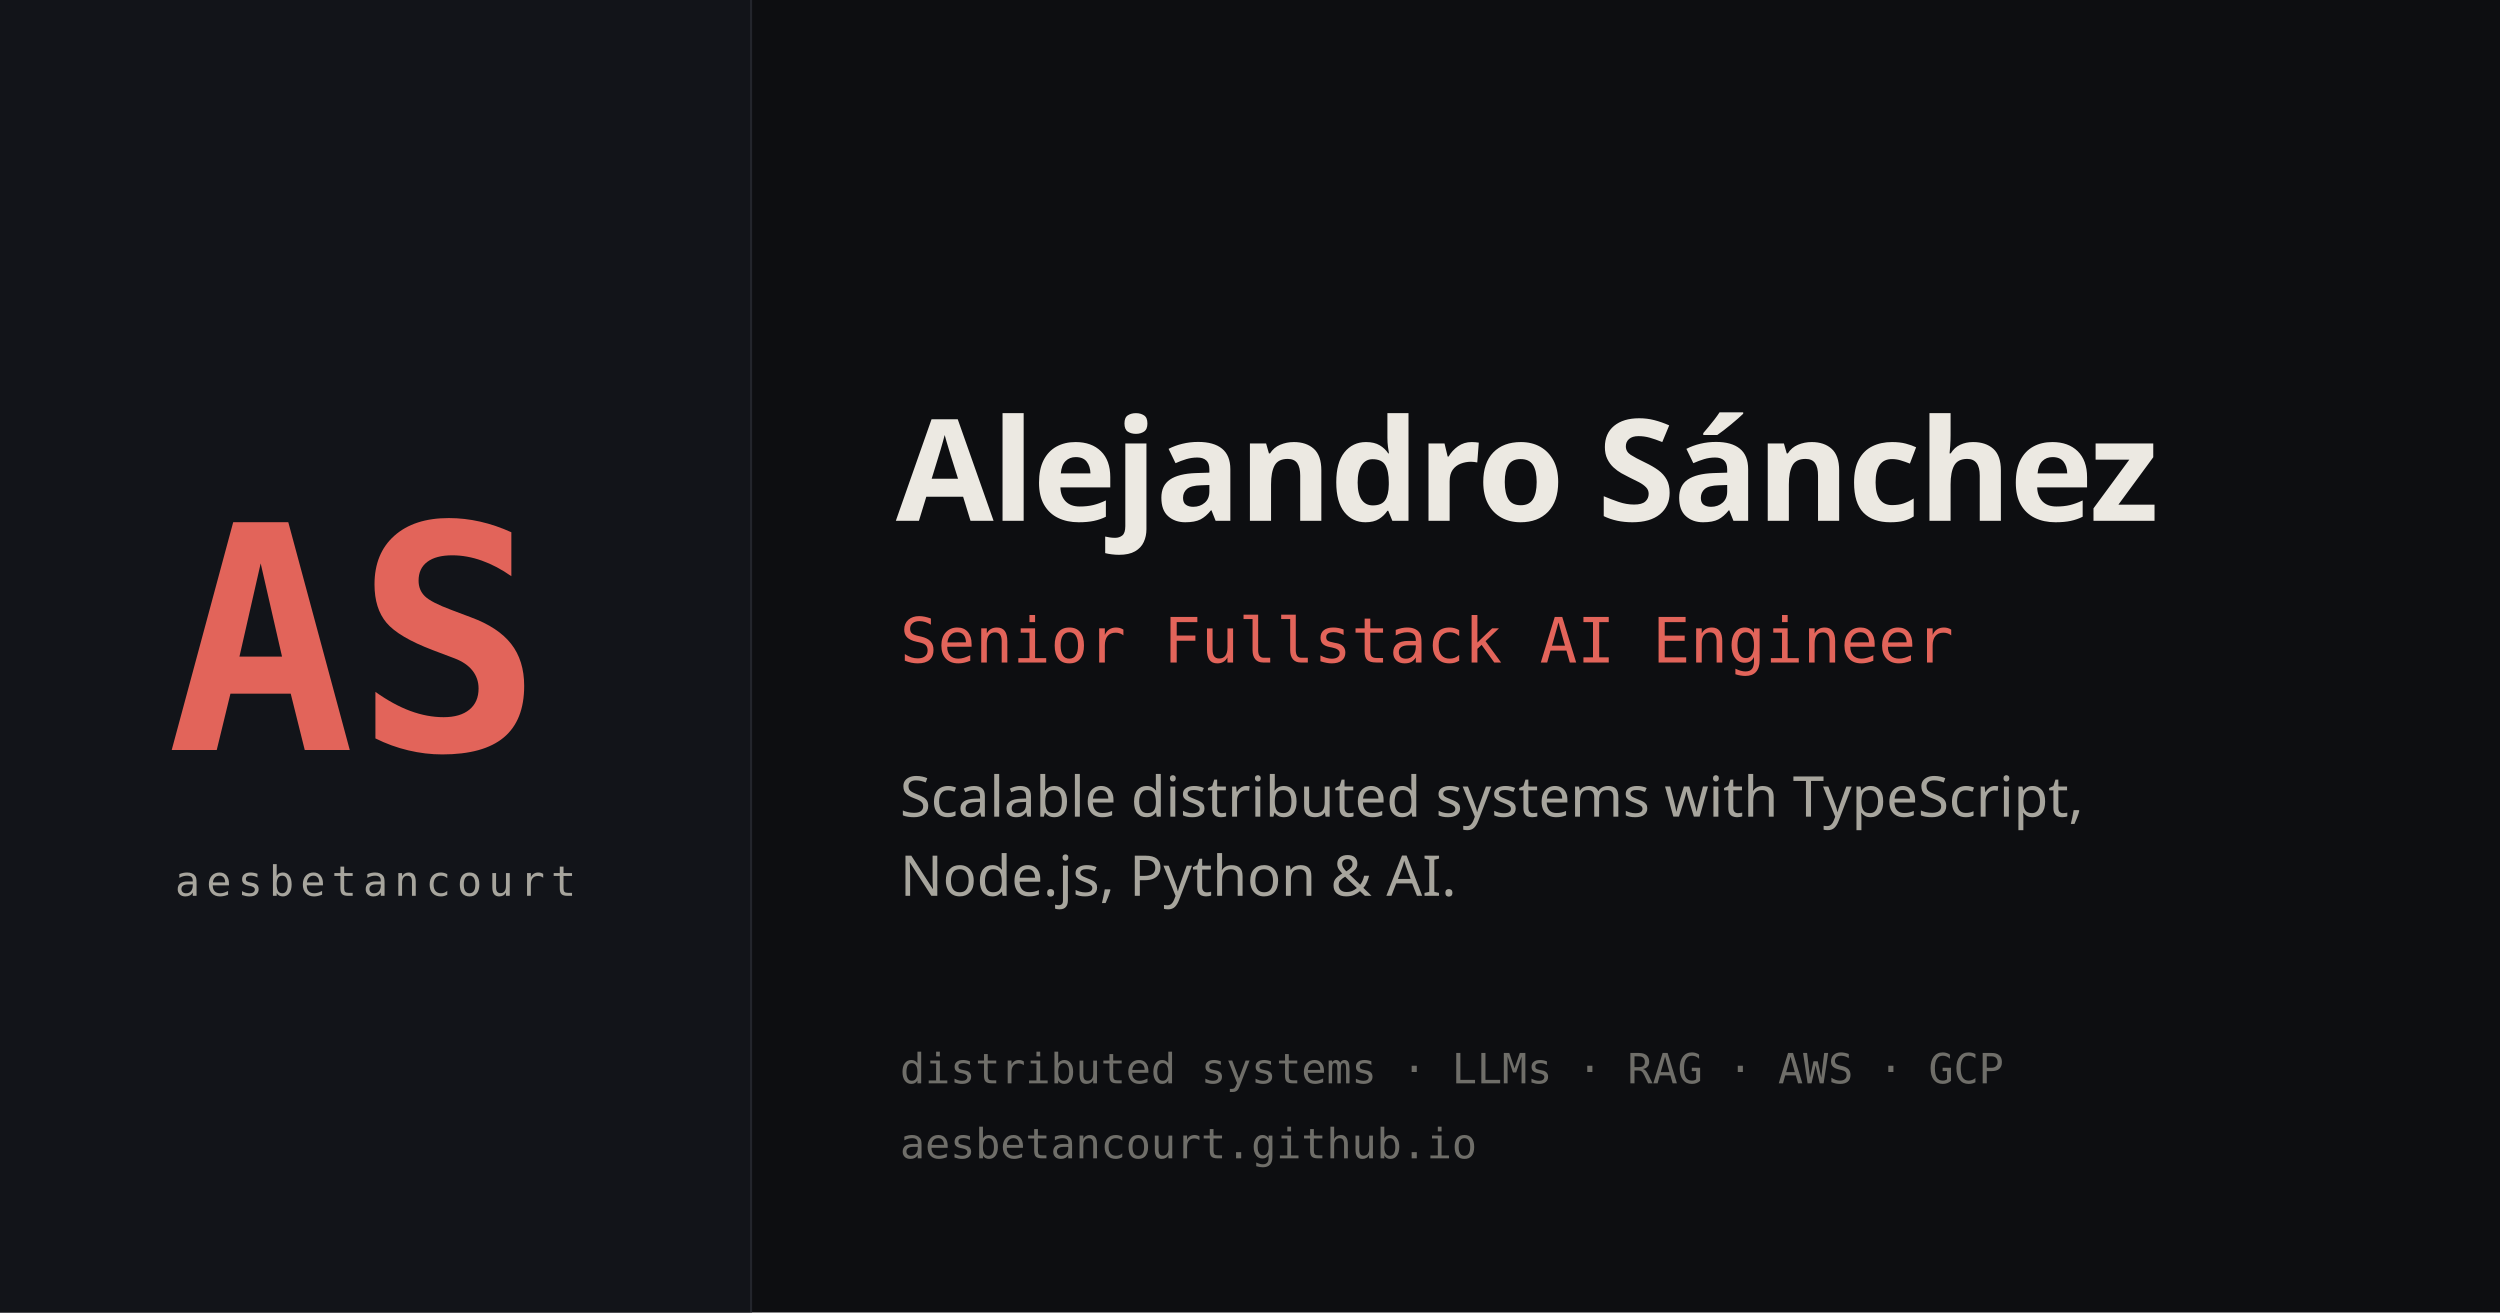
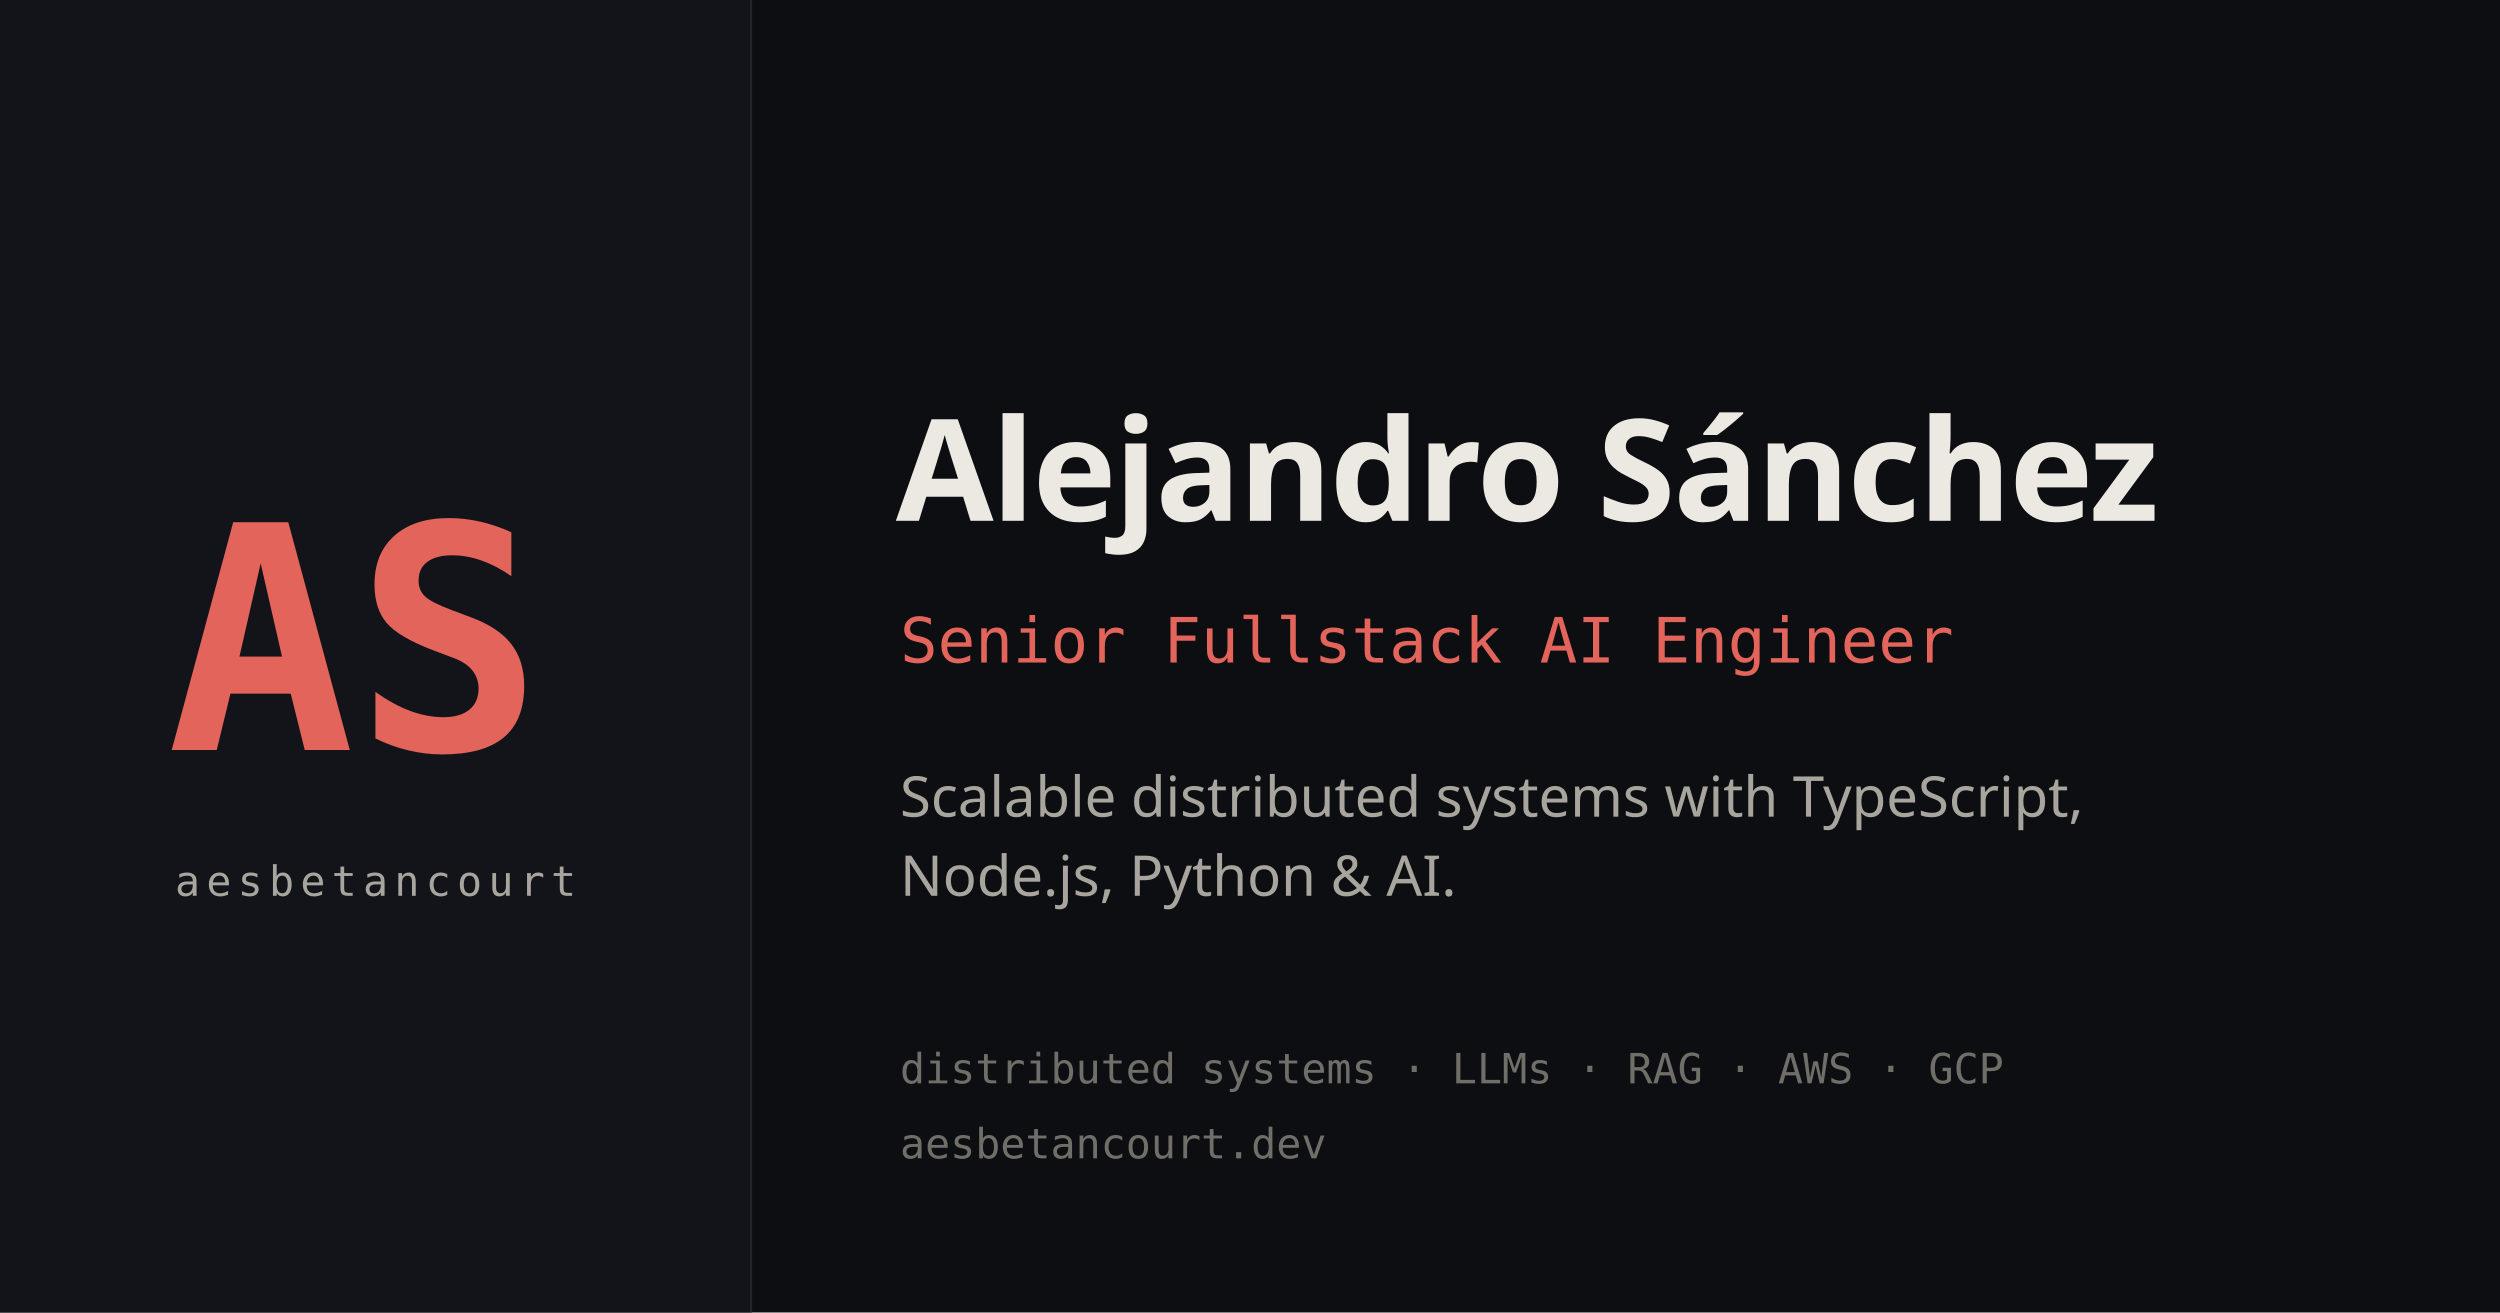
<svg xmlns="http://www.w3.org/2000/svg" width="1200" height="630" viewBox="0 0 1200 630">
  <rect width="1200" height="630" fill="#0d0e11" />
  <rect x="0" y="0" width="360" height="630" fill="#121419" />
  <rect x="360" y="0" width="1" height="630" fill="#23252c" />
  <text x="80" y="360" font-family="'Space Mono', ui-monospace, monospace" font-weight="700" font-size="150" fill="#e2645a">AS</text>
  <text x="84" y="430" font-family="'Space Mono', ui-monospace, monospace" font-size="20" letter-spacing="3" fill="#a7a59d">aesbetancourt</text>
  <text x="430" y="250" font-family="'Space Grotesk', system-ui, sans-serif" font-weight="600" font-size="68" letter-spacing="-1" fill="#ece9e2">Alejandro Sánchez</text>
  <text x="432" y="318" font-family="'Space Mono', ui-monospace, monospace" font-size="30" fill="#e2645a">Senior Fullstack AI Engineer</text>
  <text x="432" y="392" font-family="'Space Grotesk', system-ui, sans-serif" font-size="27" fill="#a7a59d">Scalable distributed systems with TypeScript,</text>
  <text x="432" y="430" font-family="'Space Grotesk', system-ui, sans-serif" font-size="27" fill="#a7a59d">Node.js, Python &amp; AI.</text>
  <text x="432" y="520" font-family="'Space Mono', ui-monospace, monospace" font-size="20" fill="#6f6e69">distributed systems · LLMs · RAG · AWS · GCP</text>
-   <text x="432" y="556" font-family="'Space Mono', ui-monospace, monospace" font-size="20" fill="#6f6e69">aesbetancourt.github.io</text>
+   <text x="432" y="556" font-family="'Space Mono', ui-monospace, monospace" font-size="20" fill="#6f6e69">aesbetancourt.dev</text>
</svg>
